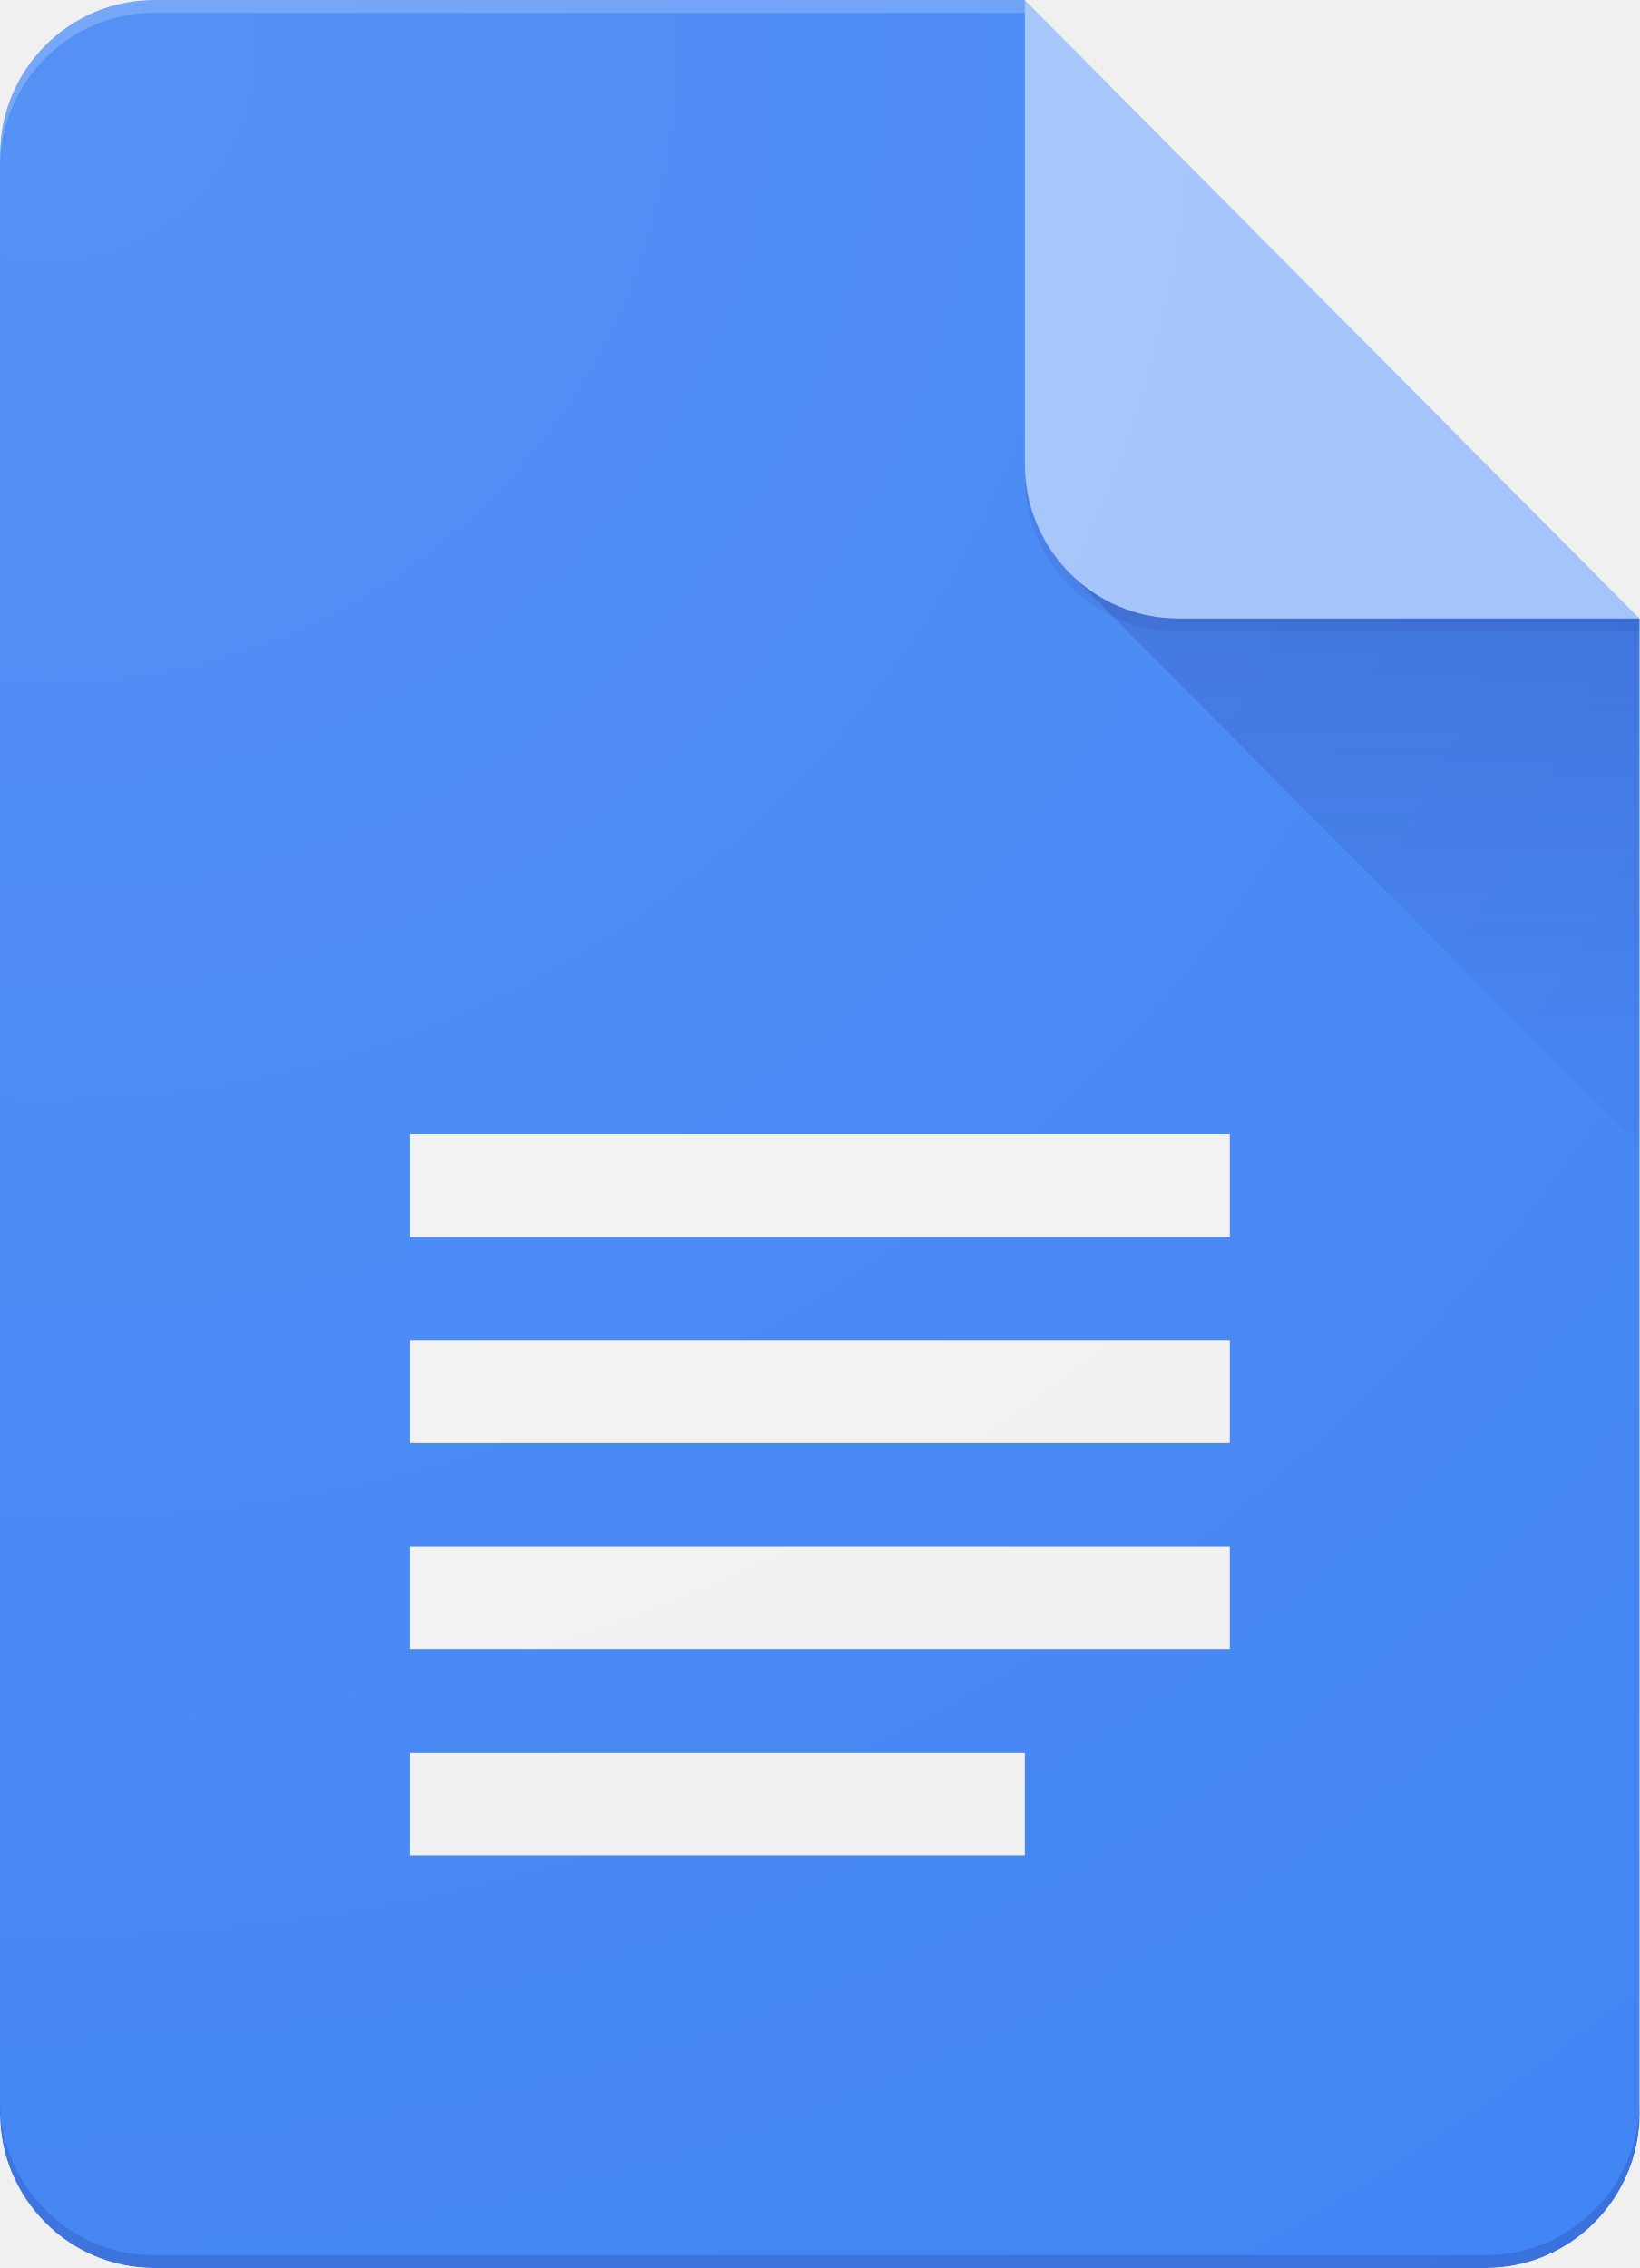
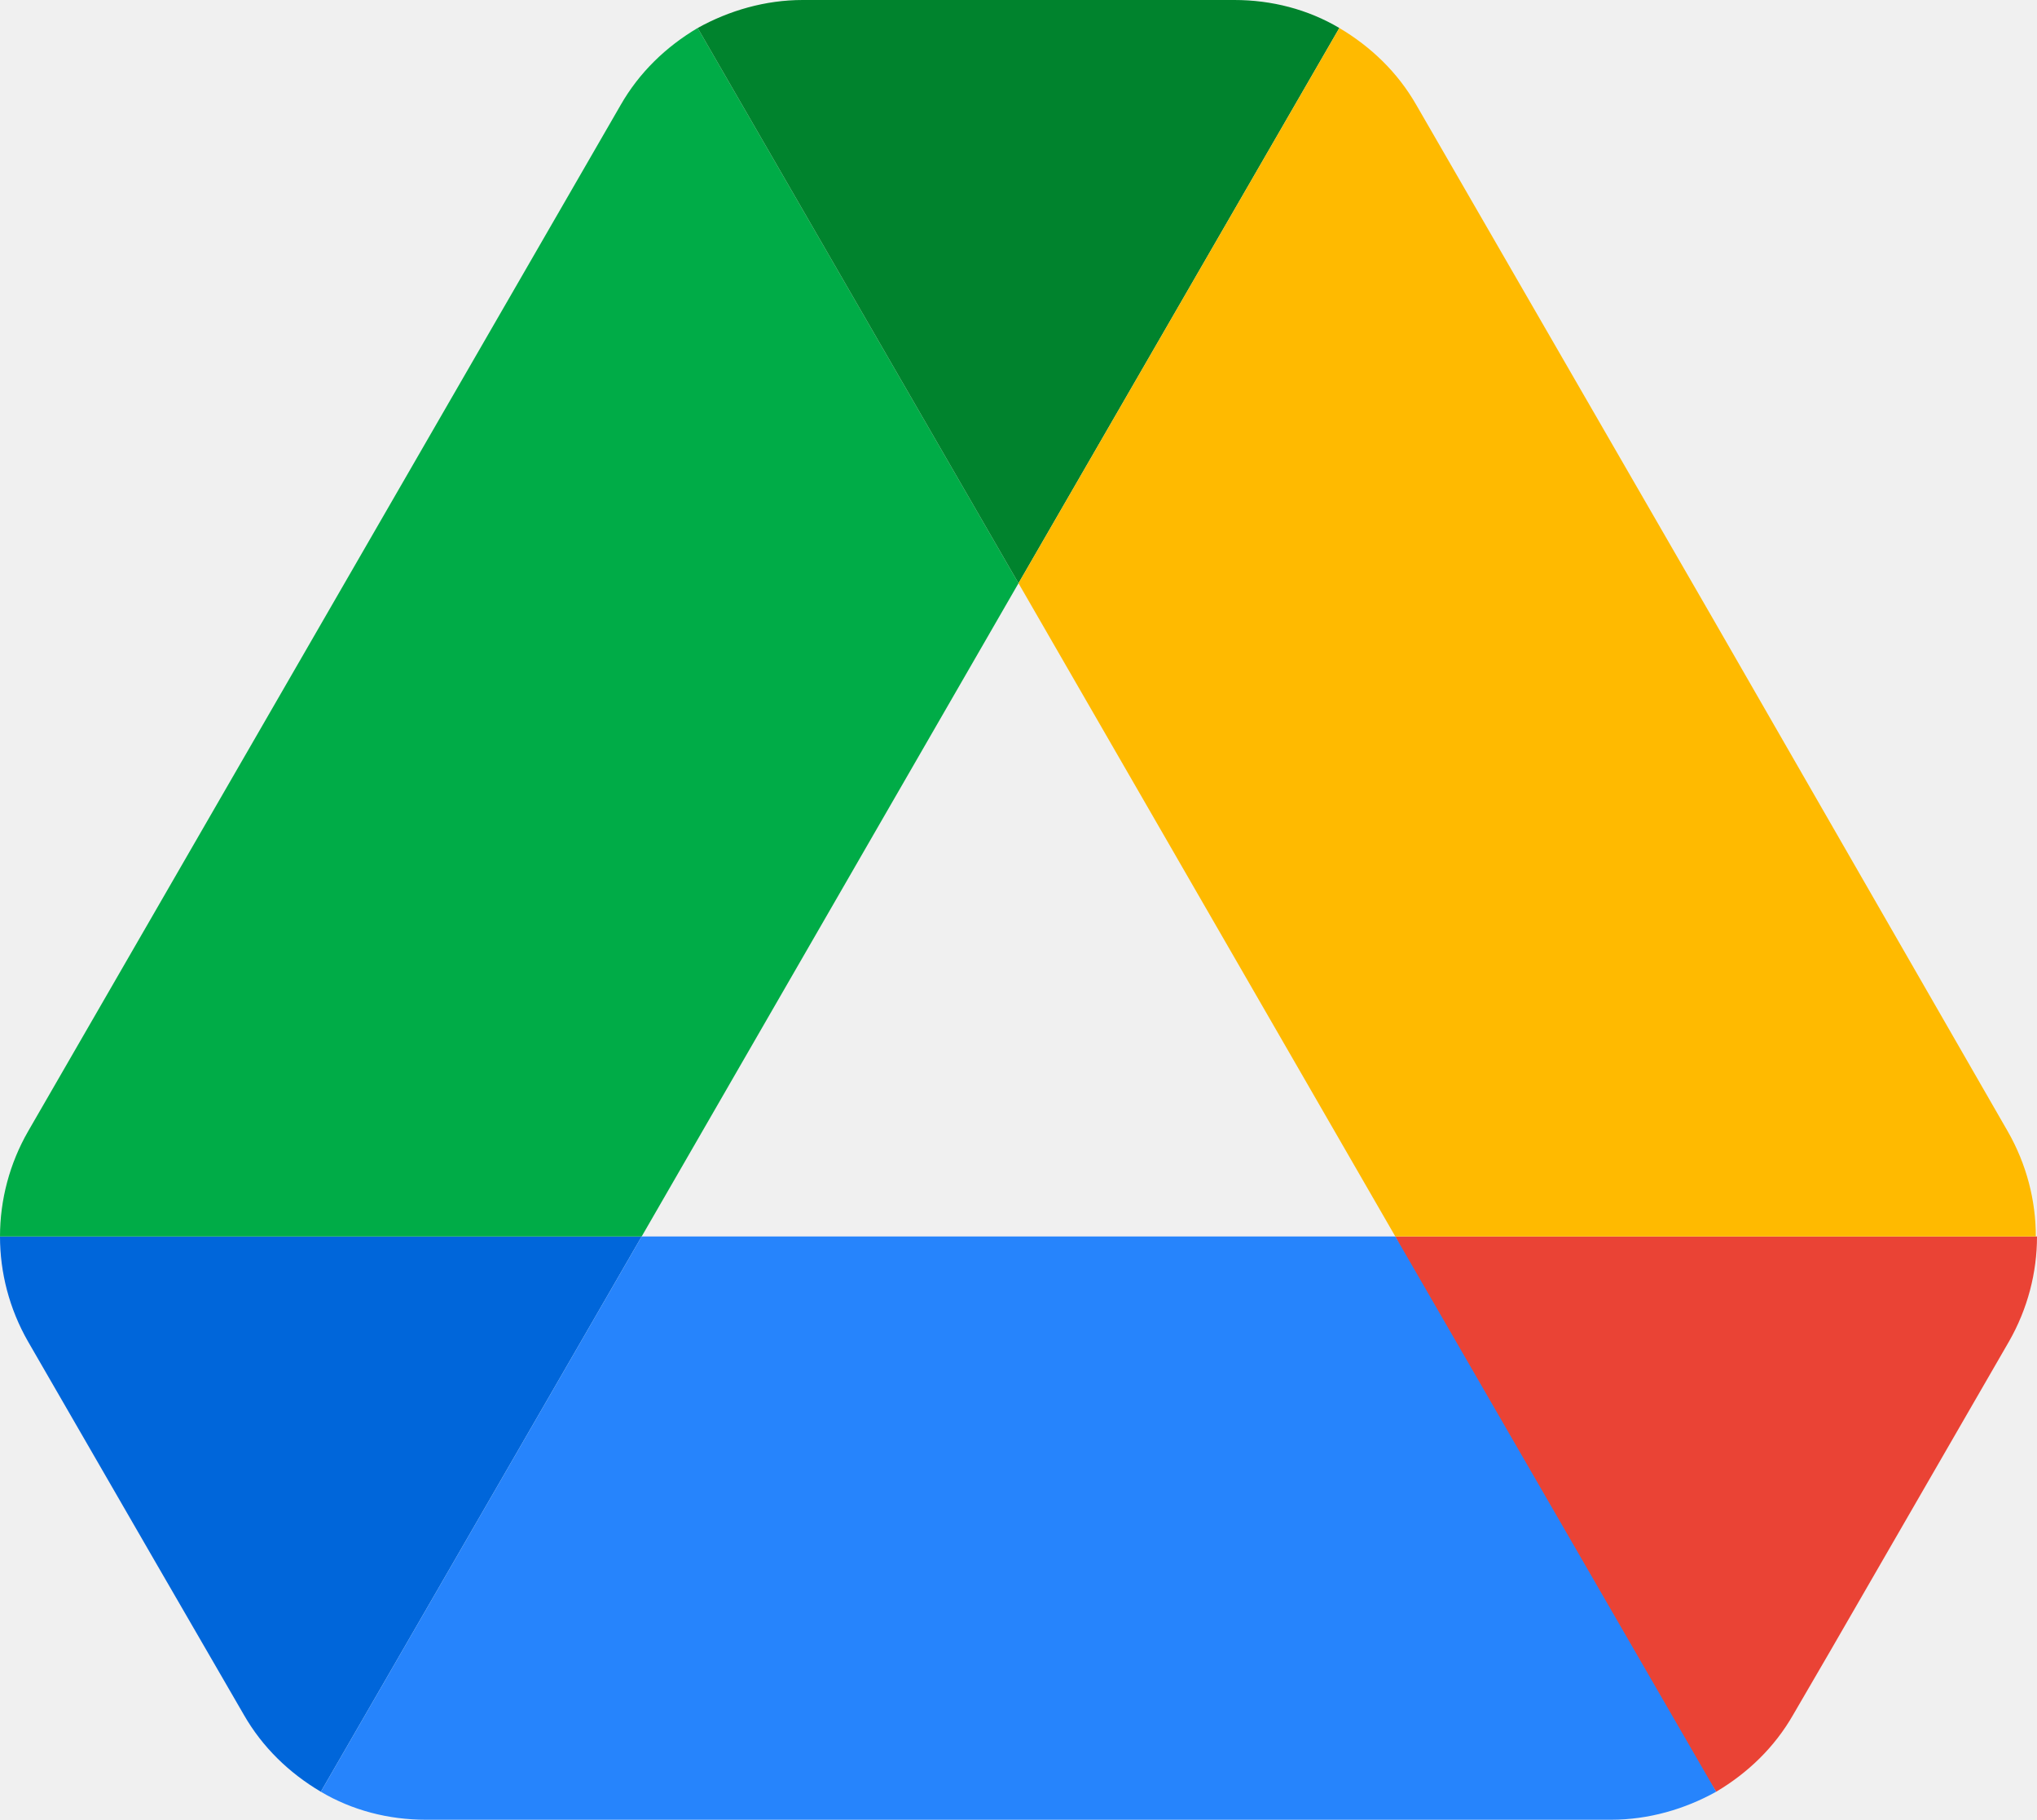
- <svg xmlns="http://www.w3.org/2000/svg" xmlns:xlink="http://www.w3.org/1999/xlink" width="47px" height="65px" viewBox="0 0 47 65" version="1.1">
-   <defs>
-     <path d="M29.375,0 L4.406,0 C1.983,0 0,1.994 0,4.432 L0,60.568 C0,63.006 1.983,65 4.406,65 L42.594,65 C45.017,65 47,63.006 47,60.568 L47,17.727 L29.375,0 Z" id="path-1" />
-     <path d="M29.375,0 L4.406,0 C1.983,0 0,1.994 0,4.432 L0,60.568 C0,63.006 1.983,65 4.406,65 L42.594,65 C45.017,65 47,63.006 47,60.568 L47,17.727 L29.375,0 Z" id="path-3" />
-     <linearGradient x1="50.005%" y1="8.586%" x2="50.005%" y2="100.014%" id="linearGradient-5">
-       <stop stop-color="#1A237E" stop-opacity="0.2" offset="0%" />
-       <stop stop-color="#1A237E" stop-opacity="0.02" offset="100%" />
-     </linearGradient>
-     <path d="M29.375,0 L4.406,0 C1.983,0 0,1.994 0,4.432 L0,60.568 C0,63.006 1.983,65 4.406,65 L42.594,65 C45.017,65 47,63.006 47,60.568 L47,17.727 L29.375,0 Z" id="path-6" />
-     <path d="M29.375,0 L4.406,0 C1.983,0 0,1.994 0,4.432 L0,60.568 C0,63.006 1.983,65 4.406,65 L42.594,65 C45.017,65 47,63.006 47,60.568 L47,17.727 L29.375,0 Z" id="path-8" />
-     <path d="M29.375,0 L4.406,0 C1.983,0 0,1.994 0,4.432 L0,60.568 C0,63.006 1.983,65 4.406,65 L42.594,65 C45.017,65 47,63.006 47,60.568 L47,17.727 L29.375,0 Z" id="path-10" />
-     <path d="M29.375,0 L4.406,0 C1.983,0 0,1.994 0,4.432 L0,60.568 C0,63.006 1.983,65 4.406,65 L42.594,65 C45.017,65 47,63.006 47,60.568 L47,17.727 L29.375,0 Z" id="path-12" />
-     <path d="M29.375,0 L4.406,0 C1.983,0 0,1.994 0,4.432 L0,60.568 C0,63.006 1.983,65 4.406,65 L42.594,65 C45.017,65 47,63.006 47,60.568 L47,17.727 L29.375,0 Z" id="path-14" />
-     <radialGradient cx="3.168%" cy="2.717%" fx="3.168%" fy="2.717%" r="161.249%" gradientTransform="translate(0.03168,0.027174),scale(1,0.723077),translate(-0.03168,-0.027174)" id="radialGradient-16">
-       <stop stop-color="#FFFFFF" stop-opacity="0.1" offset="0%" />
-       <stop stop-color="#FFFFFF" stop-opacity="0" offset="100%" />
-     </radialGradient>
-   </defs>
-   <g id="Page-1" stroke="none" stroke-width="1" fill="none" fill-rule="evenodd">
-     <g id="Consumer-Apps-Docs-Large-VD-R8" transform="translate(-451, -463)">
-       <g id="Hero" transform="translate(0, 63)">
-         <g id="Personal" transform="translate(277, 309)">
-           <g id="Docs-icon" transform="translate(174, 91)">
-             <g id="Group">
-               <g id="Clipped">
-                 <mask id="mask-2" fill="white">
-                   <use xlink:href="#path-1" />
-                 </mask>
-                 <g id="SVGID_1_" />
-                 <path d="M29.375,0 L4.406,0 C1.983,0 0,1.994 0,4.432 L0,60.568 C0,63.006 1.983,65 4.406,65 L42.594,65 C45.017,65 47,63.006 47,60.568 L47,17.727 L36.719,10.341 L29.375,0 Z" id="Path" fill="#4285F4" fill-rule="nonzero" mask="url(#mask-2)" />
-               </g>
-               <g id="Clipped">
-                 <mask id="mask-4" fill="white">
-                   <use xlink:href="#path-3" />
-                 </mask>
-                 <g id="SVGID_1_" />
-                 <polygon id="Path" fill="url(#linearGradient-5)" fill-rule="nonzero" mask="url(#mask-4)" points="30.664 16.431 47 32.858 47 17.727" />
-               </g>
-               <g id="Clipped">
-                 <mask id="mask-7" fill="white">
-                   <use xlink:href="#path-6" />
-                 </mask>
-                 <g id="SVGID_1_" />
-                 <path d="M11.75,47.273 L35.25,47.273 L35.25,44.318 L11.75,44.318 L11.75,47.273 Z M11.75,53.182 L29.375,53.182 L29.375,50.227 L11.75,50.227 L11.75,53.182 Z M11.75,32.5 L11.75,35.455 L35.25,35.455 L35.25,32.5 L11.75,32.5 Z M11.75,41.364 L35.25,41.364 L35.25,38.409 L11.75,38.409 L11.75,41.364 Z" id="Shape" fill="#F1F1F1" fill-rule="nonzero" mask="url(#mask-7)" />
-               </g>
-               <g id="Clipped">
-                 <mask id="mask-9" fill="white">
-                   <use xlink:href="#path-8" />
-                 </mask>
-                 <g id="SVGID_1_" />
-                 <g id="Group" mask="url(#mask-9)">
-                   <g transform="translate(26.4375, -2.954545)">
-                     <path d="M2.938,2.955 L2.938,16.25 C2.938,18.699 4.909,20.682 7.344,20.682 L20.562,20.682 L2.938,2.955 Z" id="Path" fill="#A1C2FA" fill-rule="nonzero" />
-                   </g>
-                 </g>
-               </g>
-               <g id="Clipped">
-                 <mask id="mask-11" fill="white">
-                   <use xlink:href="#path-10" />
-                 </mask>
-                 <g id="SVGID_1_" />
-                 <path d="M4.406,0 C1.983,0 0,1.994 0,4.432 L0,4.801 C0,2.364 1.983,0.369 4.406,0.369 L29.375,0.369 L29.375,0 L4.406,0 Z" id="Path" fill-opacity="0.2" fill="#FFFFFF" fill-rule="nonzero" mask="url(#mask-11)" />
-               </g>
-               <g id="Clipped">
-                 <mask id="mask-13" fill="white">
-                   <use xlink:href="#path-12" />
-                 </mask>
-                 <g id="SVGID_1_" />
-                 <path d="M42.594,64.631 L4.406,64.631 C1.983,64.631 0,62.636 0,60.199 L0,60.568 C0,63.006 1.983,65 4.406,65 L42.594,65 C45.017,65 47,63.006 47,60.568 L47,60.199 C47,62.636 45.017,64.631 42.594,64.631 Z" id="Path" fill-opacity="0.2" fill="#1A237E" fill-rule="nonzero" mask="url(#mask-13)" />
-               </g>
-               <g id="Clipped">
-                 <mask id="mask-15" fill="white">
-                   <use xlink:href="#path-14" />
-                 </mask>
-                 <g id="SVGID_1_" />
-                 <path d="M33.781,17.727 C31.347,17.727 29.375,15.744 29.375,13.295 L29.375,13.665 C29.375,16.113 31.347,18.097 33.781,18.097 L47,18.097 L47,17.727 L33.781,17.727 Z" id="Path" fill-opacity="0.1" fill="#1A237E" fill-rule="nonzero" mask="url(#mask-15)" />
-               </g>
-             </g>
-             <path d="M29.375,0 L4.406,0 C1.983,0 0,1.994 0,4.432 L0,60.568 C0,63.006 1.983,65 4.406,65 L42.594,65 C45.017,65 47,63.006 47,60.568 L47,17.727 L29.375,0 Z" id="Path" fill="url(#radialGradient-16)" fill-rule="nonzero" />
-           </g>
-         </g>
-       </g>
-     </g>
-   </g>
+ <svg xmlns="http://www.w3.org/2000/svg" viewBox="0 0 87.3 78">
+   <path d="m6.6 66.85 3.85 6.65c.8 1.4 1.95 2.5 3.3 3.3l13.75-23.8h-27.5c0 1.55.4 3.1 1.2 4.5z" fill="#0066da" />
+   <path d="m43.65 25-13.75-23.8c-1.35.8-2.5 1.9-3.3 3.3l-25.4 44a9.06 9.06 0 0 0 -1.2 4.5h27.5z" fill="#00ac47" />
+   <path d="m73.55 76.8c1.35-.8 2.5-1.9 3.3-3.3l1.6-2.75 7.65-13.25c.8-1.4 1.2-2.95 1.2-4.5h-27.502l5.852 11.5z" fill="#ea4335" />
+   <path d="m43.65 25 13.75-23.8c-1.35-.8-2.9-1.2-4.5-1.2h-18.5c-1.6 0-3.15.45-4.5 1.2z" fill="#00832d" />
+   <path d="m59.8 53h-32.3l-13.75 23.8c1.35.8 2.9 1.2 4.5 1.2h50.8c1.6 0 3.15-.45 4.5-1.2z" fill="#2684fc" />
+   <path d="m73.4 26.5-12.7-22c-.8-1.4-1.95-2.5-3.3-3.3l-13.75 23.8 16.15 28h27.45c0-1.55-.4-3.1-1.2-4.5z" fill="#ffba00" />
</svg>
